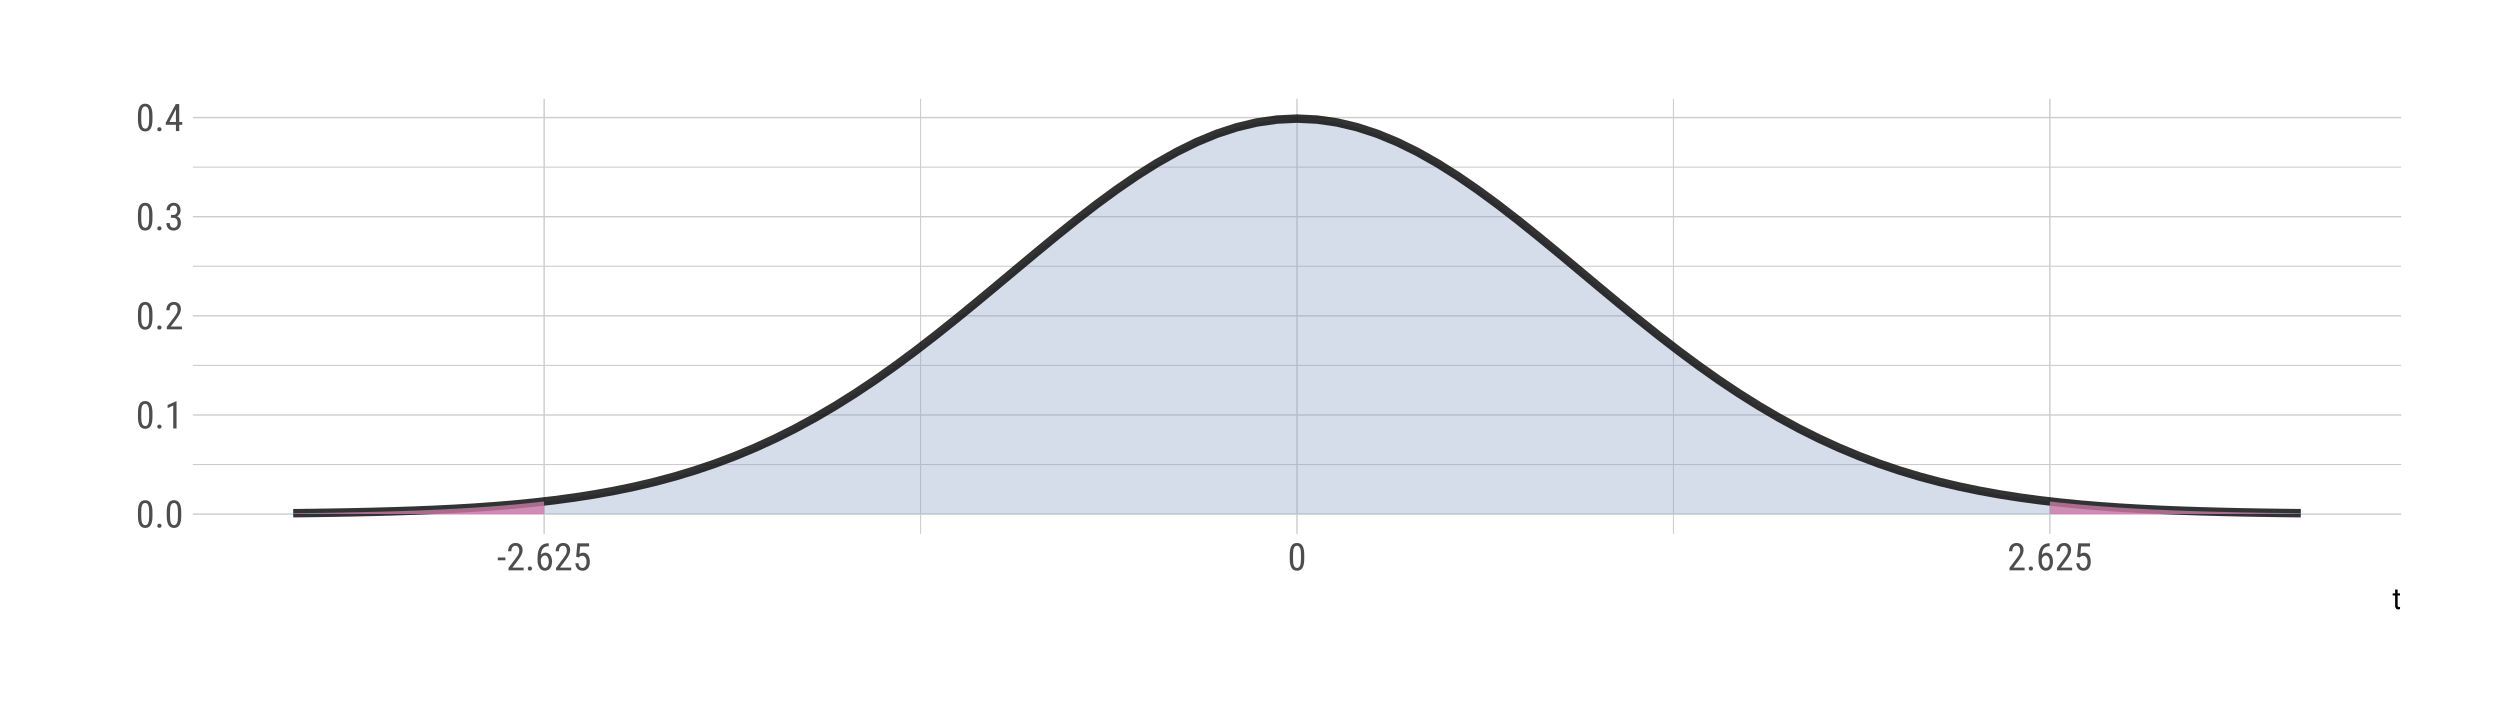
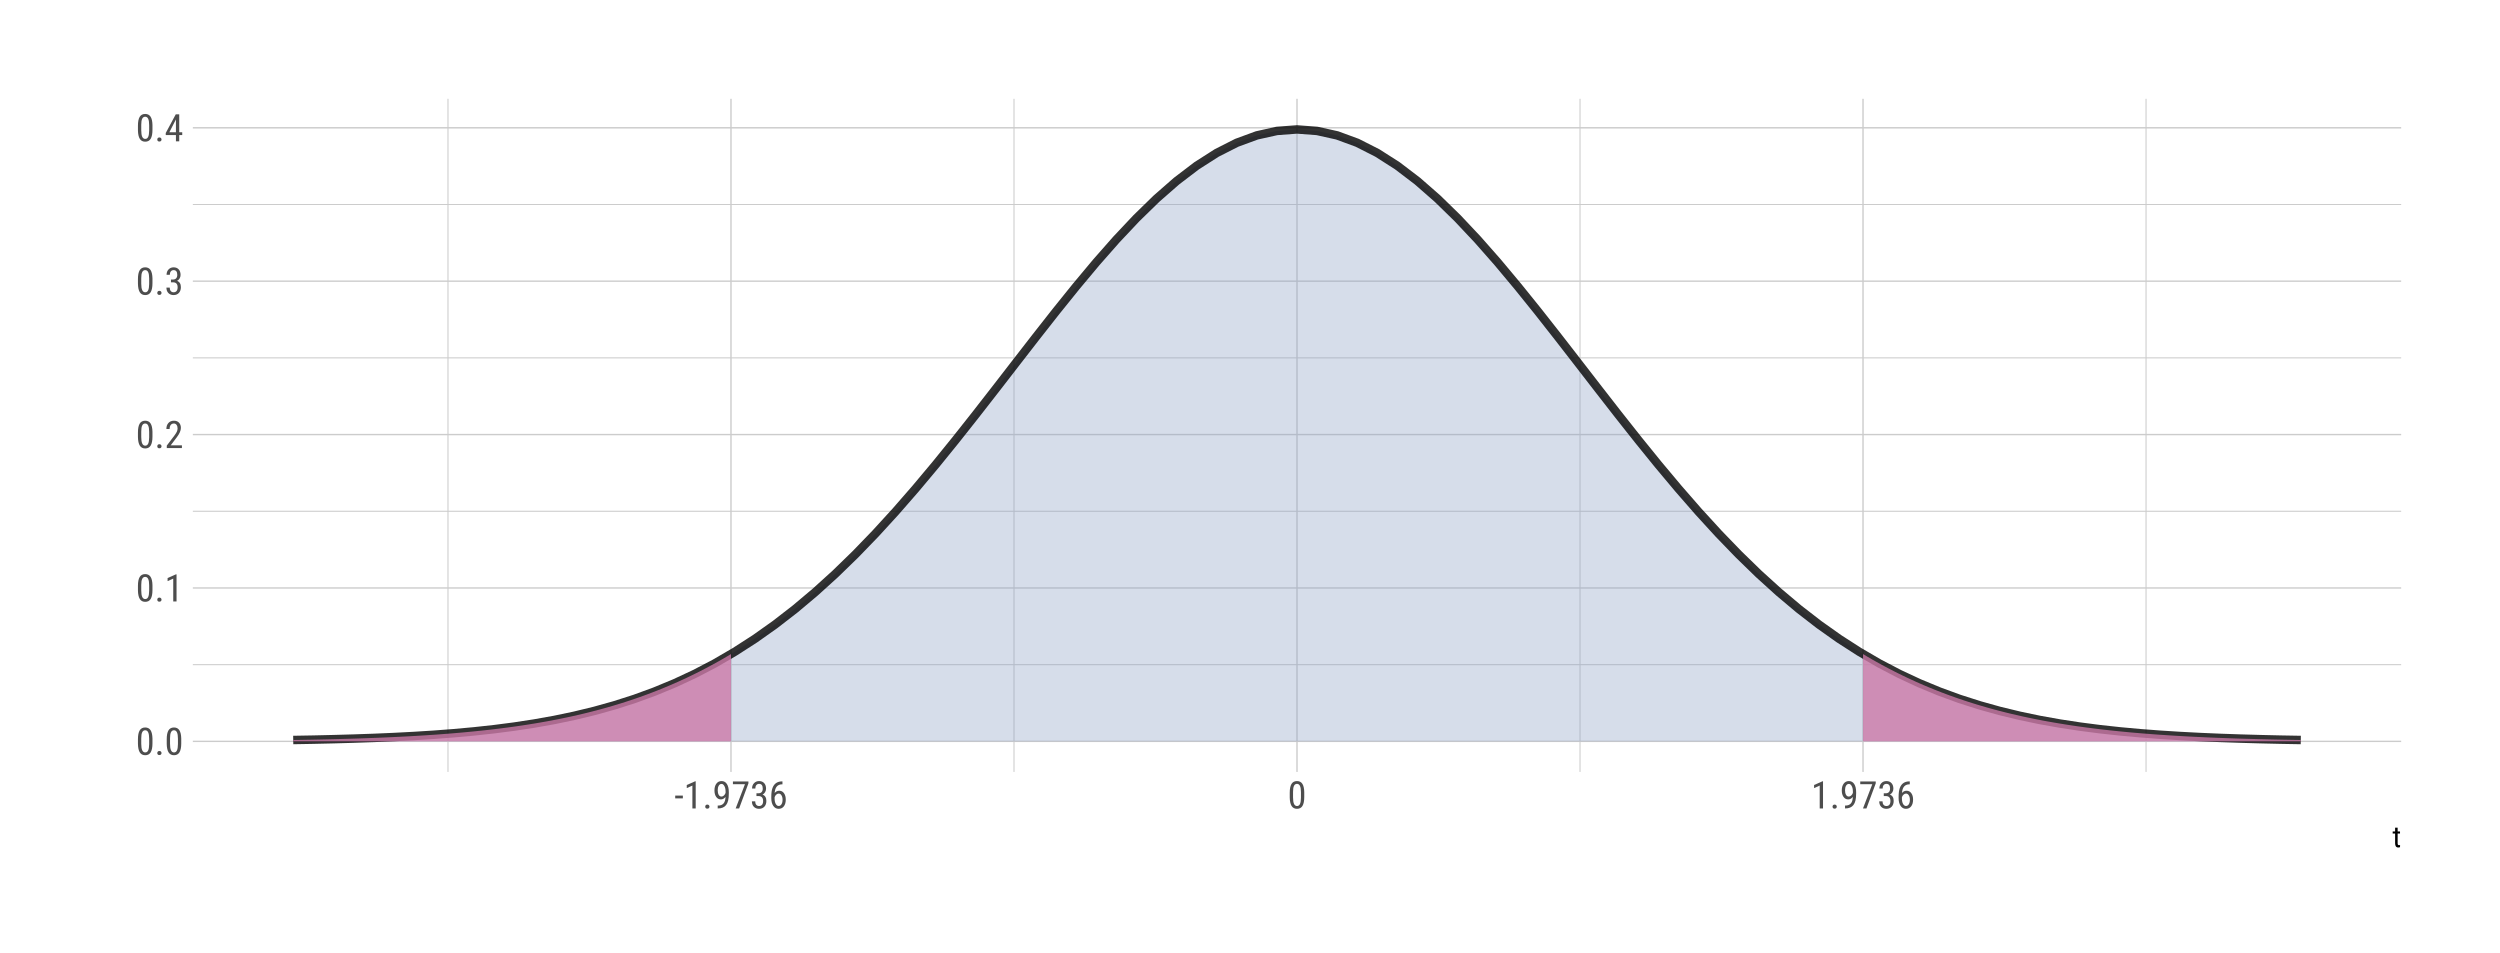
- <svg xmlns="http://www.w3.org/2000/svg" xmlns:xlink="http://www.w3.org/1999/xlink" width="756pt" height="216pt" viewBox="0 0 756 216" version="1.1">
+ <svg xmlns="http://www.w3.org/2000/svg" xmlns:xlink="http://www.w3.org/1999/xlink" width="756pt" height="288pt" viewBox="0 0 756 288" version="1.1">
  <defs>
    <g>
      <symbol overflow="visible" id="glyph0-0">
        <path style="stroke:none;" d="M 3.922 0 L 0.578 0 L 0.578 -8.172 L 3.922 -8.172 Z M 3.672 -0.484 L 3.672 -7.688 L 2.375 -4.094 Z M 0.844 -7.641 L 0.844 -0.531 L 2.109 -4.094 Z M 1.031 -0.297 L 3.453 -0.297 L 2.234 -3.703 Z M 2.234 -4.469 L 3.453 -7.875 L 1.031 -7.875 Z M 2.234 -4.469 " />
      </symbol>
      <symbol overflow="visible" id="glyph0-1">
        <path style="stroke:none;" d="M 5.031 -3.484 C 5.031 -2.273 4.852 -1.375 4.5 -0.781 C 4.145 -0.188 3.594 0.109 2.844 0.109 C 2.113 0.109 1.566 -0.176 1.203 -0.75 C 0.848 -1.32 0.66 -2.18 0.641 -3.328 L 0.641 -4.734 C 0.641 -5.93 0.816 -6.82 1.172 -7.406 C 1.523 -7.988 2.078 -8.281 2.828 -8.281 C 3.566 -8.281 4.113 -8 4.469 -7.438 C 4.82 -6.883 5.008 -6.047 5.031 -4.922 Z M 4.031 -4.906 C 4.031 -5.77 3.93 -6.406 3.734 -6.812 C 3.547 -7.227 3.242 -7.438 2.828 -7.438 C 2.422 -7.438 2.117 -7.234 1.922 -6.828 C 1.734 -6.43 1.641 -5.828 1.641 -5.016 L 1.641 -3.328 C 1.641 -2.461 1.738 -1.812 1.938 -1.375 C 2.133 -0.945 2.438 -0.734 2.844 -0.734 C 3.25 -0.734 3.547 -0.938 3.734 -1.344 C 3.922 -1.75 4.02 -2.375 4.031 -3.219 Z M 4.031 -4.906 " />
      </symbol>
      <symbol overflow="visible" id="glyph0-2">
        <path style="stroke:none;" d="M 0.812 -0.547 C 0.812 -0.723 0.863 -0.867 0.969 -0.984 C 1.07 -1.109 1.227 -1.172 1.438 -1.172 C 1.656 -1.172 1.816 -1.109 1.922 -0.984 C 2.035 -0.867 2.094 -0.723 2.094 -0.547 C 2.094 -0.367 2.035 -0.223 1.922 -0.109 C 1.816 0.004 1.656 0.062 1.438 0.062 C 1.227 0.062 1.07 0.004 0.969 -0.109 C 0.863 -0.223 0.812 -0.367 0.812 -0.547 Z M 0.812 -0.547 " />
      </symbol>
      <symbol overflow="visible" id="glyph0-3">
        <path style="stroke:none;" d="M 3.609 0 L 2.609 0 L 2.609 -6.922 L 0.906 -6.156 L 0.906 -7.094 L 3.453 -8.219 L 3.609 -8.219 Z M 3.609 0 " />
      </symbol>
      <symbol overflow="visible" id="glyph0-4">
        <path style="stroke:none;" d="M 5.234 0 L 0.656 0 L 0.656 -0.75 L 2.984 -3.828 C 3.336 -4.305 3.582 -4.695 3.719 -5 C 3.852 -5.312 3.922 -5.633 3.922 -5.969 C 3.922 -6.406 3.816 -6.758 3.609 -7.031 C 3.41 -7.301 3.148 -7.438 2.828 -7.438 C 2.41 -7.438 2.086 -7.289 1.859 -7 C 1.629 -6.719 1.516 -6.305 1.516 -5.766 L 0.531 -5.766 C 0.531 -6.516 0.734 -7.117 1.141 -7.578 C 1.555 -8.047 2.117 -8.281 2.828 -8.281 C 3.473 -8.281 3.984 -8.082 4.359 -7.688 C 4.734 -7.289 4.922 -6.758 4.922 -6.094 C 4.922 -5.289 4.5 -4.336 3.656 -3.234 L 1.844 -0.844 L 5.234 -0.844 Z M 5.234 0 " />
      </symbol>
      <symbol overflow="visible" id="glyph0-5">
        <path style="stroke:none;" d="M 1.922 -4.594 L 2.562 -4.594 C 2.969 -4.594 3.281 -4.719 3.5 -4.969 C 3.719 -5.219 3.828 -5.562 3.828 -6 C 3.828 -6.957 3.457 -7.438 2.719 -7.438 C 2.363 -7.438 2.082 -7.305 1.875 -7.047 C 1.676 -6.785 1.578 -6.445 1.578 -6.031 L 0.594 -6.031 C 0.594 -6.688 0.789 -7.223 1.188 -7.641 C 1.594 -8.066 2.102 -8.281 2.719 -8.281 C 3.363 -8.281 3.875 -8.078 4.25 -7.672 C 4.633 -7.273 4.828 -6.707 4.828 -5.969 C 4.828 -5.594 4.727 -5.238 4.531 -4.906 C 4.332 -4.582 4.078 -4.344 3.766 -4.188 C 4.535 -3.906 4.922 -3.27 4.922 -2.281 C 4.922 -1.551 4.719 -0.969 4.312 -0.531 C 3.906 -0.102 3.375 0.109 2.719 0.109 C 2.07 0.109 1.547 -0.094 1.141 -0.5 C 0.742 -0.914 0.547 -1.469 0.547 -2.156 L 1.547 -2.156 C 1.547 -1.719 1.648 -1.367 1.859 -1.109 C 2.066 -0.859 2.352 -0.734 2.719 -0.734 C 3.094 -0.734 3.391 -0.859 3.609 -1.109 C 3.828 -1.359 3.938 -1.738 3.938 -2.25 C 3.938 -3.25 3.461 -3.75 2.516 -3.75 L 1.922 -3.75 Z M 1.922 -4.594 " />
      </symbol>
      <symbol overflow="visible" id="glyph0-6">
        <path style="stroke:none;" d="M 4.422 -2.75 L 5.328 -2.75 L 5.328 -1.891 L 4.422 -1.891 L 4.422 0 L 3.422 0 L 3.422 -1.891 L 0.344 -1.891 L 0.344 -2.516 L 3.375 -8.172 L 4.422 -8.172 Z M 1.438 -2.75 L 3.422 -2.75 L 3.422 -6.625 Z M 1.438 -2.75 " />
      </symbol>
      <symbol overflow="visible" id="glyph0-7">
        <path style="stroke:none;" d="M 2.578 -3.047 L 0.266 -3.047 L 0.266 -3.891 L 2.578 -3.891 Z M 2.578 -3.047 " />
      </symbol>
      <symbol overflow="visible" id="glyph0-8">
-         <path style="stroke:none;" d="M 4.109 -8.188 L 4.109 -7.297 L 3.953 -7.297 C 3.285 -7.285 2.766 -7.062 2.391 -6.625 C 2.023 -6.195 1.812 -5.547 1.75 -4.672 C 2.113 -5.129 2.578 -5.359 3.141 -5.359 C 3.742 -5.359 4.223 -5.109 4.578 -4.609 C 4.93 -4.117 5.109 -3.473 5.109 -2.672 C 5.109 -1.805 4.91 -1.125 4.516 -0.625 C 4.129 -0.133 3.609 0.109 2.953 0.109 C 2.285 0.109 1.75 -0.18 1.344 -0.766 C 0.938 -1.359 0.734 -2.141 0.734 -3.109 L 0.734 -3.516 C 0.734 -4.629 0.852 -5.52 1.094 -6.188 C 1.344 -6.852 1.703 -7.348 2.172 -7.672 C 2.648 -8.004 3.242 -8.176 3.953 -8.188 Z M 2.969 -4.5 C 2.707 -4.5 2.461 -4.395 2.234 -4.188 C 2.004 -3.977 1.836 -3.719 1.734 -3.406 L 1.734 -3 C 1.734 -2.332 1.848 -1.789 2.078 -1.375 C 2.316 -0.957 2.609 -0.75 2.953 -0.75 C 3.316 -0.75 3.602 -0.922 3.812 -1.266 C 4.031 -1.609 4.141 -2.055 4.141 -2.609 C 4.141 -3.172 4.031 -3.625 3.812 -3.969 C 3.602 -4.32 3.32 -4.5 2.969 -4.5 Z M 2.969 -4.5 " />
+         <path style="stroke:none;" d="M 3.922 -3.5 C 3.523 -2.988 3.062 -2.734 2.531 -2.734 C 1.938 -2.734 1.461 -2.984 1.109 -3.484 C 0.754 -3.984 0.578 -4.641 0.578 -5.453 C 0.578 -6.305 0.77 -6.988 1.156 -7.5 C 1.539 -8.02 2.066 -8.281 2.734 -8.281 C 3.422 -8.281 3.957 -7.984 4.344 -7.391 C 4.727 -6.797 4.922 -5.969 4.922 -4.906 L 4.922 -4.609 C 4.922 -3.703 4.852 -2.969 4.719 -2.406 C 4.582 -1.844 4.379 -1.391 4.109 -1.047 C 3.848 -0.703 3.508 -0.441 3.094 -0.266 C 2.688 -0.086 2.176 0 1.562 0 L 1.562 -0.875 L 1.734 -0.875 C 2.43 -0.883 2.961 -1.098 3.328 -1.516 C 3.691 -1.93 3.891 -2.594 3.922 -3.5 Z M 2.703 -3.594 C 2.941 -3.594 3.176 -3.691 3.406 -3.891 C 3.633 -4.086 3.812 -4.352 3.938 -4.688 L 3.938 -5.125 C 3.938 -5.801 3.816 -6.352 3.578 -6.781 C 3.348 -7.207 3.066 -7.422 2.734 -7.422 C 2.367 -7.422 2.082 -7.242 1.875 -6.891 C 1.664 -6.535 1.562 -6.078 1.562 -5.516 C 1.562 -4.953 1.66 -4.488 1.859 -4.125 C 2.066 -3.77 2.348 -3.594 2.703 -3.594 Z M 2.703 -3.594 " />
      </symbol>
      <symbol overflow="visible" id="glyph0-9">
-         <path style="stroke:none;" d="M 1.062 -4.094 L 1.422 -8.172 L 4.969 -8.172 L 4.969 -7.219 L 2.25 -7.219 L 2.062 -4.984 C 2.395 -5.223 2.758 -5.344 3.156 -5.344 C 3.789 -5.344 4.285 -5.094 4.641 -4.594 C 5.004 -4.102 5.188 -3.441 5.188 -2.609 C 5.188 -1.766 4.988 -1.098 4.594 -0.609 C 4.207 -0.129 3.664 0.109 2.969 0.109 C 2.363 0.109 1.867 -0.086 1.484 -0.484 C 1.098 -0.891 0.875 -1.445 0.812 -2.156 L 1.75 -2.156 C 1.801 -1.688 1.93 -1.332 2.141 -1.094 C 2.359 -0.852 2.633 -0.734 2.969 -0.734 C 3.352 -0.734 3.656 -0.898 3.875 -1.234 C 4.094 -1.566 4.203 -2.02 4.203 -2.594 C 4.203 -3.125 4.082 -3.555 3.844 -3.891 C 3.613 -4.234 3.301 -4.406 2.906 -4.406 C 2.582 -4.406 2.316 -4.32 2.109 -4.156 L 1.859 -3.891 Z M 1.062 -4.094 " />
+         <path style="stroke:none;" d="M 5.172 -7.594 L 2.359 0 L 1.312 0 L 4.125 -7.328 L 0.484 -7.328 L 0.484 -8.172 L 5.172 -8.172 Z M 5.172 -7.594 " />
+       </symbol>
+       <symbol overflow="visible" id="glyph0-10">
+         <path style="stroke:none;" d="M 4.109 -8.188 L 4.109 -7.297 L 3.953 -7.297 C 3.285 -7.285 2.766 -7.062 2.391 -6.625 C 2.023 -6.195 1.812 -5.547 1.75 -4.672 C 2.113 -5.129 2.578 -5.359 3.141 -5.359 C 3.742 -5.359 4.223 -5.109 4.578 -4.609 C 4.93 -4.117 5.109 -3.473 5.109 -2.672 C 5.109 -1.805 4.91 -1.125 4.516 -0.625 C 4.129 -0.133 3.609 0.109 2.953 0.109 C 2.285 0.109 1.75 -0.18 1.344 -0.766 C 0.938 -1.359 0.734 -2.141 0.734 -3.109 L 0.734 -3.516 C 0.734 -4.629 0.852 -5.52 1.094 -6.188 C 1.344 -6.852 1.703 -7.348 2.172 -7.672 C 2.648 -8.004 3.242 -8.176 3.953 -8.188 Z M 2.969 -4.5 C 2.707 -4.5 2.461 -4.395 2.234 -4.188 C 2.004 -3.977 1.836 -3.719 1.734 -3.406 L 1.734 -3 C 1.734 -2.332 1.848 -1.789 2.078 -1.375 C 2.316 -0.957 2.609 -0.75 2.953 -0.75 C 3.316 -0.75 3.602 -0.922 3.812 -1.266 C 4.031 -1.609 4.141 -2.055 4.141 -2.609 C 4.141 -3.172 4.031 -3.625 3.812 -3.969 C 3.602 -4.32 3.32 -4.5 2.969 -4.5 Z M 2.969 -4.5 " />
      </symbol>
      <symbol overflow="visible" id="glyph1-0">
        <path style="stroke:none;" d="M 3.078 0 L 0.453 0 L 0.453 -6.406 L 3.078 -6.406 Z M 2.875 -0.375 L 2.875 -6.016 L 1.859 -3.203 Z M 0.656 -5.984 L 0.656 -0.406 L 1.641 -3.203 Z M 0.797 -0.234 L 2.703 -0.234 L 1.75 -2.891 Z M 1.75 -3.5 L 2.703 -6.156 L 0.797 -6.156 Z M 1.75 -3.5 " />
      </symbol>
      <symbol overflow="visible" id="glyph1-1">
        <path style="stroke:none;" d="M 1.594 -5.906 L 1.594 -4.75 L 2.312 -4.75 L 2.312 -4.125 L 1.594 -4.125 L 1.594 -1.172 C 1.594 -0.984 1.625 -0.844 1.688 -0.75 C 1.75 -0.656 1.859 -0.609 2.016 -0.609 C 2.109 -0.609 2.211 -0.625 2.328 -0.656 L 2.312 0 C 2.133 0.062 1.953 0.094 1.766 0.094 C 1.461 0.094 1.227 -0.016 1.062 -0.234 C 0.906 -0.461 0.828 -0.773 0.828 -1.172 L 0.828 -4.125 L 0.094 -4.125 L 0.094 -4.75 L 0.828 -4.75 L 0.828 -5.906 Z M 1.594 -5.906 " />
      </symbol>
    </g>
    <clipPath id="clip1">
-       <path d="M 58.316 140 L 726.113 140 L 726.113 141 L 58.316 141 Z M 58.316 140 " />
+       <path d="M 58.316 200 L 726.113 200 L 726.113 202 L 58.316 202 Z M 58.316 200 " />
    </clipPath>
    <clipPath id="clip2">
-       <path d="M 58.316 110 L 726.113 110 L 726.113 111 L 58.316 111 Z M 58.316 110 " />
+       <path d="M 58.316 154 L 726.113 154 L 726.113 155 L 58.316 155 Z M 58.316 154 " />
    </clipPath>
    <clipPath id="clip3">
-       <path d="M 58.316 80 L 726.113 80 L 726.113 81 L 58.316 81 Z M 58.316 80 " />
+       <path d="M 58.316 108 L 726.113 108 L 726.113 109 L 58.316 109 Z M 58.316 108 " />
    </clipPath>
    <clipPath id="clip4">
-       <path d="M 58.316 50 L 726.113 50 L 726.113 51 L 58.316 51 Z M 58.316 50 " />
+       <path d="M 58.316 61 L 726.113 61 L 726.113 62 L 58.316 62 Z M 58.316 61 " />
    </clipPath>
    <clipPath id="clip5">
-       <path d="M 278 29.887 L 279 29.887 L 279 161.434 L 278 161.434 Z M 278 29.887 " />
+       <path d="M 135 29.887 L 136 29.887 L 136 233.434 L 135 233.434 Z M 135 29.887 " />
    </clipPath>
    <clipPath id="clip6">
-       <path d="M 505 29.887 L 507 29.887 L 507 161.434 L 505 161.434 Z M 505 29.887 " />
+       <path d="M 306 29.887 L 307 29.887 L 307 233.434 L 306 233.434 Z M 306 29.887 " />
    </clipPath>
    <clipPath id="clip7">
-       <path d="M 58.316 155 L 726.113 155 L 726.113 156 L 58.316 156 Z M 58.316 155 " />
+       <path d="M 477 29.887 L 478 29.887 L 478 233.434 L 477 233.434 Z M 477 29.887 " />
    </clipPath>
    <clipPath id="clip8">
-       <path d="M 58.316 125 L 726.113 125 L 726.113 126 L 58.316 126 Z M 58.316 125 " />
+       <path d="M 648 29.887 L 650 29.887 L 650 233.434 L 648 233.434 Z M 648 29.887 " />
    </clipPath>
    <clipPath id="clip9">
-       <path d="M 58.316 95 L 726.113 95 L 726.113 96 L 58.316 96 Z M 58.316 95 " />
+       <path d="M 58.316 223 L 726.113 223 L 726.113 225 L 58.316 225 Z M 58.316 223 " />
    </clipPath>
    <clipPath id="clip10">
-       <path d="M 58.316 65 L 726.113 65 L 726.113 66 L 58.316 66 Z M 58.316 65 " />
+       <path d="M 58.316 177 L 726.113 177 L 726.113 179 L 58.316 179 Z M 58.316 177 " />
    </clipPath>
    <clipPath id="clip11">
-       <path d="M 58.316 35 L 726.113 35 L 726.113 36 L 58.316 36 Z M 58.316 35 " />
+       <path d="M 58.316 131 L 726.113 131 L 726.113 132 L 58.316 132 Z M 58.316 131 " />
    </clipPath>
    <clipPath id="clip12">
-       <path d="M 164 29.887 L 165 29.887 L 165 161.434 L 164 161.434 Z M 164 29.887 " />
+       <path d="M 58.316 84 L 726.113 84 L 726.113 86 L 58.316 86 Z M 58.316 84 " />
    </clipPath>
    <clipPath id="clip13">
-       <path d="M 392 29.887 L 393 29.887 L 393 161.434 L 392 161.434 Z M 392 29.887 " />
+       <path d="M 58.316 38 L 726.113 38 L 726.113 39 L 58.316 39 Z M 58.316 38 " />
    </clipPath>
    <clipPath id="clip14">
-       <path d="M 619 29.887 L 621 29.887 L 621 161.434 L 619 161.434 Z M 619 29.887 " />
+       <path d="M 220 29.887 L 222 29.887 L 222 233.434 L 220 233.434 Z M 220 29.887 " />
+     </clipPath>
+     <clipPath id="clip15">
+       <path d="M 392 29.887 L 393 29.887 L 393 233.434 L 392 233.434 Z M 392 29.887 " />
+     </clipPath>
+     <clipPath id="clip16">
+       <path d="M 563 29.887 L 564 29.887 L 564 233.434 L 563 233.434 Z M 563 29.887 " />
    </clipPath>
  </defs>
-   <g id="surface134">
-     <rect x="0" y="0" width="756" height="216" style="fill:rgb(100%,100%,100%);fill-opacity:1;stroke:none;" />
+   <g id="surface494">
+     <rect x="0" y="0" width="756" height="288" style="fill:rgb(100%,100%,100%);fill-opacity:1;stroke:none;" />
    <g clip-path="url(#clip1)" clip-rule="nonzero">
-       <path style="fill:none;stroke-width:0.32;stroke-linecap:butt;stroke-linejoin:round;stroke:rgb(80%,80%,80%);stroke-opacity:1;stroke-miterlimit:10;" d="M 58.316 140.469 L 726.113 140.469 " />
+       <path style="fill:none;stroke-width:0.32;stroke-linecap:butt;stroke-linejoin:round;stroke:rgb(80%,80%,80%);stroke-opacity:1;stroke-miterlimit:10;" d="M 58.316 200.992 L 726.113 200.992 " />
    </g>
    <g clip-path="url(#clip2)" clip-rule="nonzero">
-       <path style="fill:none;stroke-width:0.32;stroke-linecap:butt;stroke-linejoin:round;stroke:rgb(80%,80%,80%);stroke-opacity:1;stroke-miterlimit:10;" d="M 58.316 110.492 L 726.113 110.492 " />
+       <path style="fill:none;stroke-width:0.32;stroke-linecap:butt;stroke-linejoin:round;stroke:rgb(80%,80%,80%);stroke-opacity:1;stroke-miterlimit:10;" d="M 58.316 154.609 L 726.113 154.609 " />
    </g>
    <g clip-path="url(#clip3)" clip-rule="nonzero">
-       <path style="fill:none;stroke-width:0.32;stroke-linecap:butt;stroke-linejoin:round;stroke:rgb(80%,80%,80%);stroke-opacity:1;stroke-miterlimit:10;" d="M 58.316 80.516 L 726.113 80.516 " />
+       <path style="fill:none;stroke-width:0.32;stroke-linecap:butt;stroke-linejoin:round;stroke:rgb(80%,80%,80%);stroke-opacity:1;stroke-miterlimit:10;" d="M 58.316 108.223 L 726.113 108.223 " />
    </g>
    <g clip-path="url(#clip4)" clip-rule="nonzero">
-       <path style="fill:none;stroke-width:0.32;stroke-linecap:butt;stroke-linejoin:round;stroke:rgb(80%,80%,80%);stroke-opacity:1;stroke-miterlimit:10;" d="M 58.316 50.539 L 726.113 50.539 " />
+       <path style="fill:none;stroke-width:0.32;stroke-linecap:butt;stroke-linejoin:round;stroke:rgb(80%,80%,80%);stroke-opacity:1;stroke-miterlimit:10;" d="M 58.316 61.84 L 726.113 61.84 " />
    </g>
    <g clip-path="url(#clip5)" clip-rule="nonzero">
-       <path style="fill:none;stroke-width:0.32;stroke-linecap:butt;stroke-linejoin:round;stroke:rgb(80%,80%,80%);stroke-opacity:1;stroke-miterlimit:10;" d="M 278.387 161.434 L 278.387 29.887 " />
+       <path style="fill:none;stroke-width:0.32;stroke-linecap:butt;stroke-linejoin:round;stroke:rgb(80%,80%,80%);stroke-opacity:1;stroke-miterlimit:10;" d="M 135.469 233.434 L 135.469 29.887 " />
    </g>
    <g clip-path="url(#clip6)" clip-rule="nonzero">
-       <path style="fill:none;stroke-width:0.32;stroke-linecap:butt;stroke-linejoin:round;stroke:rgb(80%,80%,80%);stroke-opacity:1;stroke-miterlimit:10;" d="M 506.043 161.434 L 506.043 29.887 " />
+       <path style="fill:none;stroke-width:0.32;stroke-linecap:butt;stroke-linejoin:round;stroke:rgb(80%,80%,80%);stroke-opacity:1;stroke-miterlimit:10;" d="M 306.633 233.434 L 306.633 29.887 " />
    </g>
    <g clip-path="url(#clip7)" clip-rule="nonzero">
-       <path style="fill:none;stroke-width:0.427;stroke-linecap:butt;stroke-linejoin:round;stroke:rgb(80%,80%,80%);stroke-opacity:1;stroke-miterlimit:10;" d="M 58.316 155.457 L 726.113 155.457 " />
+       <path style="fill:none;stroke-width:0.32;stroke-linecap:butt;stroke-linejoin:round;stroke:rgb(80%,80%,80%);stroke-opacity:1;stroke-miterlimit:10;" d="M 477.797 233.434 L 477.797 29.887 " />
    </g>
    <g clip-path="url(#clip8)" clip-rule="nonzero">
-       <path style="fill:none;stroke-width:0.427;stroke-linecap:butt;stroke-linejoin:round;stroke:rgb(80%,80%,80%);stroke-opacity:1;stroke-miterlimit:10;" d="M 58.316 125.48 L 726.113 125.48 " />
+       <path style="fill:none;stroke-width:0.32;stroke-linecap:butt;stroke-linejoin:round;stroke:rgb(80%,80%,80%);stroke-opacity:1;stroke-miterlimit:10;" d="M 648.961 233.434 L 648.961 29.887 " />
    </g>
    <g clip-path="url(#clip9)" clip-rule="nonzero">
-       <path style="fill:none;stroke-width:0.427;stroke-linecap:butt;stroke-linejoin:round;stroke:rgb(80%,80%,80%);stroke-opacity:1;stroke-miterlimit:10;" d="M 58.316 95.504 L 726.113 95.504 " />
+       <path style="fill:none;stroke-width:0.427;stroke-linecap:butt;stroke-linejoin:round;stroke:rgb(80%,80%,80%);stroke-opacity:1;stroke-miterlimit:10;" d="M 58.316 224.184 L 726.113 224.184 " />
    </g>
    <g clip-path="url(#clip10)" clip-rule="nonzero">
-       <path style="fill:none;stroke-width:0.427;stroke-linecap:butt;stroke-linejoin:round;stroke:rgb(80%,80%,80%);stroke-opacity:1;stroke-miterlimit:10;" d="M 58.316 65.527 L 726.113 65.527 " />
+       <path style="fill:none;stroke-width:0.427;stroke-linecap:butt;stroke-linejoin:round;stroke:rgb(80%,80%,80%);stroke-opacity:1;stroke-miterlimit:10;" d="M 58.316 177.801 L 726.113 177.801 " />
    </g>
    <g clip-path="url(#clip11)" clip-rule="nonzero">
-       <path style="fill:none;stroke-width:0.427;stroke-linecap:butt;stroke-linejoin:round;stroke:rgb(80%,80%,80%);stroke-opacity:1;stroke-miterlimit:10;" d="M 58.316 35.551 L 726.113 35.551 " />
+       <path style="fill:none;stroke-width:0.427;stroke-linecap:butt;stroke-linejoin:round;stroke:rgb(80%,80%,80%);stroke-opacity:1;stroke-miterlimit:10;" d="M 58.316 131.418 L 726.113 131.418 " />
    </g>
    <g clip-path="url(#clip12)" clip-rule="nonzero">
-       <path style="fill:none;stroke-width:0.427;stroke-linecap:butt;stroke-linejoin:round;stroke:rgb(80%,80%,80%);stroke-opacity:1;stroke-miterlimit:10;" d="M 164.555 161.434 L 164.555 29.887 " />
+       <path style="fill:none;stroke-width:0.427;stroke-linecap:butt;stroke-linejoin:round;stroke:rgb(80%,80%,80%);stroke-opacity:1;stroke-miterlimit:10;" d="M 58.316 85.031 L 726.113 85.031 " />
    </g>
    <g clip-path="url(#clip13)" clip-rule="nonzero">
-       <path style="fill:none;stroke-width:0.427;stroke-linecap:butt;stroke-linejoin:round;stroke:rgb(80%,80%,80%);stroke-opacity:1;stroke-miterlimit:10;" d="M 392.215 161.434 L 392.215 29.887 " />
+       <path style="fill:none;stroke-width:0.427;stroke-linecap:butt;stroke-linejoin:round;stroke:rgb(80%,80%,80%);stroke-opacity:1;stroke-miterlimit:10;" d="M 58.316 38.648 L 726.113 38.648 " />
    </g>
    <g clip-path="url(#clip14)" clip-rule="nonzero">
-       <path style="fill:none;stroke-width:0.427;stroke-linecap:butt;stroke-linejoin:round;stroke:rgb(80%,80%,80%);stroke-opacity:1;stroke-miterlimit:10;" d="M 619.871 161.434 L 619.871 29.887 " />
+       <path style="fill:none;stroke-width:0.427;stroke-linecap:butt;stroke-linejoin:round;stroke:rgb(80%,80%,80%);stroke-opacity:1;stroke-miterlimit:10;" d="M 221.051 233.434 L 221.051 29.887 " />
    </g>
-     <path style=" stroke:none;fill-rule:nonzero;fill:rgb(54.51%,61.569%,76.471%);fill-opacity:0.349;" d="M 88.672 155.195 L 94.742 155.121 L 100.812 155.031 L 106.883 154.922 L 112.953 154.785 L 119.023 154.617 L 125.094 154.414 L 131.168 154.168 L 137.238 153.867 L 143.309 153.512 L 149.379 153.082 L 155.449 152.578 L 161.52 151.977 L 167.59 151.277 L 173.664 150.457 L 179.734 149.508 L 185.805 148.414 L 191.875 147.156 L 197.945 145.727 L 204.016 144.102 L 210.086 142.27 L 216.16 140.219 L 222.23 137.938 L 228.301 135.41 L 234.371 132.629 L 240.441 129.594 L 246.512 126.293 L 252.582 122.734 L 258.656 118.922 L 264.727 114.863 L 270.797 110.574 L 276.867 106.074 L 282.938 101.387 L 289.008 96.547 L 295.078 91.586 L 301.152 86.547 L 307.223 81.473 L 313.293 76.41 L 319.363 71.418 L 325.434 66.547 L 331.504 61.852 L 337.574 57.395 L 343.648 53.223 L 349.719 49.395 L 355.789 45.965 L 361.859 42.973 L 367.93 40.465 L 374 38.477 L 380.07 37.035 L 386.145 36.16 L 392.215 35.867 L 398.285 36.16 L 404.355 37.035 L 410.426 38.477 L 416.496 40.465 L 422.57 42.973 L 428.641 45.965 L 434.711 49.395 L 440.781 53.223 L 446.852 57.395 L 452.922 61.852 L 458.992 66.547 L 465.066 71.418 L 471.137 76.41 L 477.207 81.473 L 483.277 86.547 L 489.348 91.586 L 495.418 96.547 L 501.488 101.387 L 507.562 106.074 L 513.633 110.574 L 519.703 114.863 L 525.773 118.922 L 531.844 122.734 L 537.914 126.293 L 543.984 129.594 L 550.059 132.629 L 556.129 135.41 L 562.199 137.938 L 568.27 140.219 L 574.34 142.27 L 580.41 144.102 L 586.48 145.727 L 592.555 147.156 L 598.625 148.414 L 604.695 149.508 L 610.766 150.457 L 616.836 151.277 L 622.906 151.977 L 628.977 152.578 L 635.051 153.082 L 641.121 153.512 L 647.191 153.867 L 653.262 154.168 L 659.332 154.414 L 665.402 154.617 L 671.473 154.785 L 677.547 154.922 L 683.617 155.031 L 689.688 155.121 L 695.758 155.195 L 695.758 155.457 L 88.672 155.457 Z M 88.672 155.195 " />
-     <path style="fill:none;stroke-width:2.561;stroke-linecap:butt;stroke-linejoin:round;stroke:rgb(0%,0%,0%);stroke-opacity:0.8;stroke-miterlimit:10;" d="M 88.672 155.195 L 94.742 155.121 L 100.812 155.031 L 106.883 154.922 L 112.953 154.785 L 119.023 154.617 L 125.094 154.414 L 131.168 154.168 L 137.238 153.867 L 143.309 153.512 L 149.379 153.082 L 155.449 152.578 L 161.52 151.977 L 167.59 151.277 L 173.664 150.457 L 179.734 149.508 L 185.805 148.414 L 191.875 147.156 L 197.945 145.727 L 204.016 144.102 L 210.086 142.27 L 216.16 140.219 L 222.23 137.938 L 228.301 135.41 L 234.371 132.629 L 240.441 129.594 L 246.512 126.293 L 252.582 122.734 L 258.656 118.922 L 264.727 114.863 L 270.797 110.574 L 276.867 106.074 L 282.938 101.387 L 289.008 96.547 L 295.078 91.586 L 301.152 86.547 L 307.223 81.473 L 313.293 76.41 L 319.363 71.418 L 325.434 66.547 L 331.504 61.852 L 337.574 57.395 L 343.648 53.223 L 349.719 49.395 L 355.789 45.965 L 361.859 42.973 L 367.93 40.465 L 374 38.477 L 380.07 37.035 L 386.145 36.16 L 392.215 35.867 L 398.285 36.16 L 404.355 37.035 L 410.426 38.477 L 416.496 40.465 L 422.57 42.973 L 428.641 45.965 L 434.711 49.395 L 440.781 53.223 L 446.852 57.395 L 452.922 61.852 L 458.992 66.547 L 465.066 71.418 L 471.137 76.41 L 477.207 81.473 L 483.277 86.547 L 489.348 91.586 L 495.418 96.547 L 501.488 101.387 L 507.562 106.074 L 513.633 110.574 L 519.703 114.863 L 525.773 118.922 L 531.844 122.734 L 537.914 126.293 L 543.984 129.594 L 550.059 132.629 L 556.129 135.41 L 562.199 137.938 L 568.27 140.219 L 574.34 142.27 L 580.41 144.102 L 586.48 145.727 L 592.555 147.156 L 598.625 148.414 L 604.695 149.508 L 610.766 150.457 L 616.836 151.277 L 622.906 151.977 L 628.977 152.578 L 635.051 153.082 L 641.121 153.512 L 647.191 153.867 L 653.262 154.168 L 659.332 154.414 L 665.402 154.617 L 671.473 154.785 L 677.547 154.922 L 683.617 155.031 L 689.688 155.121 L 695.758 155.195 " />
-     <path style=" stroke:none;fill-rule:nonzero;fill:rgb(80%,47.451%,65.49%);fill-opacity:0.8;" d="M 619.871 151.641 L 620.629 151.727 L 621.391 151.812 L 622.148 151.898 L 622.906 151.977 L 623.668 152.059 L 625.184 152.215 L 625.941 152.289 L 626.703 152.363 L 627.461 152.438 L 628.977 152.578 L 629.738 152.645 L 631.254 152.777 L 632.012 152.84 L 632.773 152.902 L 633.531 152.965 L 634.289 153.023 L 635.051 153.082 L 635.809 153.141 L 637.324 153.25 L 638.086 153.305 L 638.844 153.359 L 640.359 153.461 L 641.121 153.512 L 643.395 153.652 L 644.156 153.695 L 644.914 153.742 L 645.672 153.785 L 646.434 153.828 L 647.191 153.867 L 647.949 153.91 L 648.707 153.949 L 649.469 153.988 L 650.227 154.023 L 650.984 154.062 L 651.742 154.098 L 652.504 154.133 L 653.262 154.168 L 654.02 154.199 L 654.781 154.234 L 657.055 154.328 L 657.816 154.355 L 658.574 154.387 L 660.09 154.441 L 660.852 154.469 L 661.609 154.496 L 662.367 154.52 L 663.125 154.547 L 663.887 154.57 L 665.402 154.617 L 666.164 154.641 L 666.922 154.664 L 667.68 154.684 L 668.438 154.707 L 669.199 154.727 L 671.473 154.785 L 672.234 154.805 L 672.992 154.82 L 673.75 154.84 L 674.508 154.855 L 675.27 154.875 L 676.785 154.906 L 677.547 154.922 L 679.062 154.953 L 679.82 154.965 L 680.582 154.98 L 681.34 154.992 L 682.098 155.008 L 682.855 155.02 L 683.617 155.031 L 684.375 155.047 L 685.891 155.07 L 686.652 155.078 L 688.168 155.102 L 688.93 155.113 L 689.688 155.121 L 690.445 155.133 L 691.203 155.141 L 691.965 155.152 L 694.238 155.176 L 695 155.188 L 695.758 155.195 L 695.758 155.457 L 619.871 155.457 Z M 619.871 151.641 " />
-     <path style=" stroke:none;fill-rule:nonzero;fill:rgb(80%,47.451%,65.49%);fill-opacity:0.8;" d="M 88.672 155.195 L 89.43 155.188 L 90.188 155.176 L 90.945 155.168 L 91.707 155.16 L 92.465 155.152 L 93.223 155.141 L 93.98 155.133 L 94.742 155.121 L 95.5 155.113 L 96.258 155.102 L 97.02 155.09 L 97.777 155.078 L 98.535 155.07 L 99.293 155.059 L 100.055 155.047 L 100.812 155.031 L 102.328 155.008 L 103.09 154.992 L 103.848 154.98 L 104.605 154.965 L 105.363 154.953 L 106.125 154.938 L 107.641 154.906 L 108.402 154.891 L 109.16 154.875 L 109.918 154.855 L 110.676 154.84 L 111.438 154.82 L 112.195 154.805 L 113.711 154.766 L 114.473 154.746 L 115.988 154.707 L 116.75 154.684 L 117.508 154.664 L 119.023 154.617 L 119.785 154.594 L 121.301 154.547 L 122.059 154.52 L 122.82 154.496 L 125.094 154.414 L 125.855 154.387 L 126.613 154.355 L 127.371 154.328 L 128.133 154.297 L 129.648 154.234 L 130.406 154.199 L 131.168 154.168 L 133.441 154.062 L 134.203 154.023 L 134.961 153.988 L 136.477 153.91 L 137.238 153.867 L 137.996 153.828 L 138.754 153.785 L 139.516 153.742 L 140.273 153.695 L 141.031 153.652 L 141.789 153.605 L 142.551 153.559 L 143.309 153.512 L 144.824 153.41 L 145.586 153.359 L 147.859 153.195 L 148.621 153.141 L 150.137 153.023 L 150.898 152.965 L 153.172 152.777 L 153.934 152.711 L 155.449 152.578 L 156.207 152.508 L 156.969 152.438 L 158.484 152.289 L 159.246 152.215 L 160.762 152.059 L 161.52 151.977 L 162.281 151.898 L 164.555 151.641 L 164.555 155.457 L 88.672 155.457 Z M 88.672 155.195 " />
+     <g clip-path="url(#clip15)" clip-rule="nonzero">
+       <path style="fill:none;stroke-width:0.427;stroke-linecap:butt;stroke-linejoin:round;stroke:rgb(80%,80%,80%);stroke-opacity:1;stroke-miterlimit:10;" d="M 392.215 233.434 L 392.215 29.887 " />
+     </g>
+     <g clip-path="url(#clip16)" clip-rule="nonzero">
+       <path style="fill:none;stroke-width:0.427;stroke-linecap:butt;stroke-linejoin:round;stroke:rgb(80%,80%,80%);stroke-opacity:1;stroke-miterlimit:10;" d="M 563.379 233.434 L 563.379 29.887 " />
+     </g>
+     <path style=" stroke:none;fill-rule:nonzero;fill:rgb(54.51%,61.569%,76.471%);fill-opacity:0.349;" d="M 88.672 223.777 L 94.742 223.668 L 100.812 223.527 L 106.883 223.355 L 112.953 223.145 L 119.023 222.887 L 125.094 222.57 L 131.168 222.188 L 137.238 221.727 L 143.309 221.172 L 149.379 220.512 L 155.449 219.727 L 161.52 218.801 L 167.59 217.719 L 173.664 216.449 L 179.734 214.98 L 185.805 213.285 L 191.875 211.344 L 197.945 209.125 L 204.016 206.613 L 210.086 203.781 L 216.16 200.609 L 222.23 197.074 L 228.301 193.164 L 234.371 188.863 L 240.441 184.164 L 246.512 179.059 L 252.582 173.555 L 258.656 167.652 L 264.727 161.371 L 270.797 154.734 L 276.867 147.77 L 282.938 140.52 L 289.008 133.031 L 295.078 125.355 L 301.152 117.555 L 307.223 109.703 L 313.293 101.875 L 319.363 94.148 L 325.434 86.613 L 331.504 79.348 L 337.574 72.449 L 343.648 65.996 L 349.719 60.074 L 355.789 54.762 L 361.859 50.133 L 367.93 46.254 L 374 43.176 L 380.07 40.945 L 386.145 39.594 L 392.215 39.141 L 398.285 39.594 L 404.355 40.945 L 410.426 43.176 L 416.496 46.254 L 422.57 50.133 L 428.641 54.762 L 434.711 60.074 L 440.781 65.996 L 446.852 72.449 L 452.922 79.348 L 458.992 86.613 L 465.066 94.148 L 471.137 101.875 L 477.207 109.703 L 483.277 117.555 L 489.348 125.355 L 495.418 133.031 L 501.488 140.52 L 507.562 147.77 L 513.633 154.734 L 519.703 161.371 L 525.773 167.652 L 531.844 173.555 L 537.914 179.059 L 543.984 184.164 L 550.059 188.863 L 556.129 193.164 L 562.199 197.074 L 568.27 200.609 L 574.34 203.781 L 580.41 206.613 L 586.48 209.125 L 592.555 211.344 L 598.625 213.285 L 604.695 214.98 L 610.766 216.449 L 616.836 217.719 L 622.906 218.801 L 628.977 219.727 L 635.051 220.512 L 641.121 221.172 L 647.191 221.727 L 653.262 222.188 L 659.332 222.57 L 665.402 222.887 L 671.473 223.145 L 677.547 223.355 L 683.617 223.527 L 689.688 223.668 L 695.758 223.777 L 695.758 224.184 L 88.672 224.184 Z M 88.672 223.777 " />
+     <path style="fill:none;stroke-width:2.561;stroke-linecap:butt;stroke-linejoin:round;stroke:rgb(0%,0%,0%);stroke-opacity:0.8;stroke-miterlimit:10;" d="M 88.672 223.777 L 94.742 223.668 L 100.812 223.527 L 106.883 223.355 L 112.953 223.145 L 119.023 222.887 L 125.094 222.57 L 131.168 222.188 L 137.238 221.727 L 143.309 221.172 L 149.379 220.512 L 155.449 219.727 L 161.52 218.801 L 167.59 217.719 L 173.664 216.449 L 179.734 214.98 L 185.805 213.285 L 191.875 211.344 L 197.945 209.125 L 204.016 206.613 L 210.086 203.781 L 216.16 200.609 L 222.23 197.074 L 228.301 193.164 L 234.371 188.863 L 240.441 184.164 L 246.512 179.059 L 252.582 173.555 L 258.656 167.652 L 264.727 161.371 L 270.797 154.734 L 276.867 147.77 L 282.938 140.52 L 289.008 133.031 L 295.078 125.355 L 301.152 117.555 L 307.223 109.703 L 313.293 101.875 L 319.363 94.148 L 325.434 86.613 L 331.504 79.348 L 337.574 72.449 L 343.648 65.996 L 349.719 60.074 L 355.789 54.762 L 361.859 50.133 L 367.93 46.254 L 374 43.176 L 380.07 40.945 L 386.145 39.594 L 392.215 39.141 L 398.285 39.594 L 404.355 40.945 L 410.426 43.176 L 416.496 46.254 L 422.57 50.133 L 428.641 54.762 L 434.711 60.074 L 440.781 65.996 L 446.852 72.449 L 452.922 79.348 L 458.992 86.613 L 465.066 94.148 L 471.137 101.875 L 477.207 109.703 L 483.277 117.555 L 489.348 125.355 L 495.418 133.031 L 501.488 140.52 L 507.562 147.77 L 513.633 154.734 L 519.703 161.371 L 525.773 167.652 L 531.844 173.555 L 537.914 179.059 L 543.984 184.164 L 550.059 188.863 L 556.129 193.164 L 562.199 197.074 L 568.27 200.609 L 574.34 203.781 L 580.41 206.613 L 586.48 209.125 L 592.555 211.344 L 598.625 213.285 L 604.695 214.98 L 610.766 216.449 L 616.836 217.719 L 622.906 218.801 L 628.977 219.727 L 635.051 220.512 L 641.121 221.172 L 647.191 221.727 L 653.262 222.188 L 659.332 222.57 L 665.402 222.887 L 671.473 223.145 L 677.547 223.355 L 683.617 223.527 L 689.688 223.668 L 695.758 223.777 " />
+     <path style=" stroke:none;fill-rule:nonzero;fill:rgb(80%,47.451%,65.49%);fill-opacity:0.8;" d="M 563.379 197.793 L 564.703 198.578 L 566.027 199.348 L 567.348 200.098 L 568.672 200.832 L 569.996 201.547 L 571.32 202.246 L 572.645 202.93 L 573.969 203.598 L 575.293 204.246 L 576.617 204.883 L 577.941 205.5 L 579.262 206.105 L 580.586 206.691 L 581.91 207.262 L 583.234 207.82 L 584.559 208.363 L 585.883 208.891 L 587.207 209.406 L 588.531 209.906 L 589.855 210.395 L 591.176 210.867 L 592.5 211.324 L 593.824 211.773 L 595.148 212.207 L 596.473 212.629 L 597.797 213.039 L 599.121 213.434 L 600.445 213.82 L 601.77 214.195 L 603.094 214.559 L 604.414 214.91 L 605.738 215.25 L 607.062 215.582 L 608.387 215.902 L 609.711 216.211 L 611.035 216.512 L 612.359 216.801 L 613.684 217.082 L 615.008 217.355 L 616.328 217.617 L 617.652 217.875 L 618.977 218.121 L 620.301 218.355 L 621.625 218.586 L 622.949 218.809 L 624.273 219.023 L 625.598 219.23 L 626.922 219.43 L 628.242 219.625 L 629.566 219.809 L 630.891 219.988 L 632.215 220.16 L 633.539 220.328 L 634.863 220.488 L 636.188 220.645 L 637.512 220.793 L 638.836 220.938 L 640.16 221.074 L 641.48 221.207 L 642.805 221.336 L 644.129 221.461 L 645.453 221.578 L 646.777 221.691 L 648.102 221.801 L 649.426 221.906 L 650.75 222.008 L 652.074 222.105 L 653.395 222.199 L 656.043 222.371 L 658.691 222.535 L 661.34 222.684 L 662.664 222.75 L 663.988 222.82 L 665.309 222.883 L 666.633 222.945 L 667.957 223.004 L 670.605 223.113 L 671.93 223.164 L 675.902 223.305 L 677.223 223.348 L 681.195 223.465 L 683.844 223.535 L 687.816 223.629 L 689.141 223.656 L 690.461 223.684 L 691.785 223.707 L 693.109 223.734 L 694.434 223.758 L 695.758 223.777 L 695.758 224.184 L 563.379 224.184 Z M 563.379 197.793 " />
+     <path style=" stroke:none;fill-rule:nonzero;fill:rgb(80%,47.451%,65.49%);fill-opacity:0.8;" d="M 88.672 223.777 L 89.992 223.758 L 91.316 223.734 L 92.641 223.707 L 93.965 223.684 L 96.613 223.629 L 100.586 223.535 L 101.91 223.5 L 103.23 223.465 L 107.203 223.348 L 108.527 223.305 L 112.5 223.164 L 113.824 223.113 L 115.145 223.059 L 116.469 223.004 L 117.793 222.945 L 120.441 222.82 L 121.766 222.75 L 123.09 222.684 L 125.738 222.535 L 127.059 222.453 L 128.383 222.371 L 131.031 222.199 L 132.355 222.105 L 133.68 222.008 L 135.004 221.906 L 136.328 221.801 L 137.652 221.691 L 138.973 221.578 L 140.297 221.461 L 141.621 221.336 L 142.945 221.207 L 144.27 221.074 L 145.594 220.938 L 146.918 220.793 L 148.242 220.645 L 149.566 220.488 L 150.891 220.328 L 152.211 220.16 L 153.535 219.988 L 154.859 219.809 L 156.184 219.625 L 157.508 219.43 L 158.832 219.23 L 160.156 219.023 L 161.48 218.809 L 162.805 218.586 L 164.125 218.355 L 165.449 218.121 L 166.773 217.875 L 168.098 217.617 L 169.422 217.355 L 170.746 217.082 L 172.07 216.801 L 173.395 216.512 L 174.719 216.211 L 176.039 215.902 L 177.363 215.582 L 178.688 215.25 L 180.012 214.91 L 181.336 214.559 L 182.66 214.195 L 183.984 213.82 L 185.309 213.434 L 186.633 213.039 L 187.957 212.629 L 189.277 212.207 L 190.602 211.773 L 191.926 211.324 L 193.25 210.867 L 194.574 210.395 L 195.898 209.906 L 197.223 209.406 L 198.547 208.891 L 199.871 208.363 L 201.191 207.82 L 202.516 207.262 L 203.84 206.691 L 205.164 206.105 L 206.488 205.5 L 207.812 204.883 L 209.137 204.246 L 210.461 203.598 L 211.785 202.93 L 213.105 202.246 L 214.43 201.547 L 215.754 200.832 L 217.078 200.098 L 218.402 199.348 L 219.727 198.578 L 221.051 197.793 L 221.051 224.184 L 88.672 224.184 Z M 88.672 223.777 " />
    <g style="fill:rgb(30.196%,30.196%,30.196%);fill-opacity:1;">
-       <use xlink:href="#glyph0-1" x="41.074" y="159.543" />
-       <use xlink:href="#glyph0-2" x="46.751" y="159.543" />
-       <use xlink:href="#glyph0-1" x="49.778" y="159.543" />
+       <use xlink:href="#glyph0-1" x="41.074" y="228.27" />
+       <use xlink:href="#glyph0-2" x="46.751" y="228.27" />
+       <use xlink:href="#glyph0-1" x="49.778" y="228.27" />
    </g>
    <g style="fill:rgb(30.196%,30.196%,30.196%);fill-opacity:1;">
-       <use xlink:href="#glyph0-1" x="41.074" y="129.566" />
-       <use xlink:href="#glyph0-2" x="46.751" y="129.566" />
-       <use xlink:href="#glyph0-3" x="49.778" y="129.566" />
+       <use xlink:href="#glyph0-1" x="41.074" y="181.887" />
+       <use xlink:href="#glyph0-2" x="46.751" y="181.887" />
+       <use xlink:href="#glyph0-3" x="49.778" y="181.887" />
    </g>
    <g style="fill:rgb(30.196%,30.196%,30.196%);fill-opacity:1;">
-       <use xlink:href="#glyph0-1" x="41.074" y="99.59" />
-       <use xlink:href="#glyph0-2" x="46.751" y="99.59" />
-       <use xlink:href="#glyph0-4" x="49.778" y="99.59" />
+       <use xlink:href="#glyph0-1" x="41.074" y="135.504" />
+       <use xlink:href="#glyph0-2" x="46.751" y="135.504" />
+       <use xlink:href="#glyph0-4" x="49.778" y="135.504" />
    </g>
    <g style="fill:rgb(30.196%,30.196%,30.196%);fill-opacity:1;">
-       <use xlink:href="#glyph0-1" x="41.074" y="69.613" />
-       <use xlink:href="#glyph0-2" x="46.751" y="69.613" />
-       <use xlink:href="#glyph0-5" x="49.778" y="69.613" />
+       <use xlink:href="#glyph0-1" x="41.074" y="89.121" />
+       <use xlink:href="#glyph0-2" x="46.751" y="89.121" />
+       <use xlink:href="#glyph0-5" x="49.778" y="89.121" />
    </g>
    <g style="fill:rgb(30.196%,30.196%,30.196%);fill-opacity:1;">
-       <use xlink:href="#glyph0-1" x="41.074" y="39.637" />
-       <use xlink:href="#glyph0-2" x="46.751" y="39.637" />
-       <use xlink:href="#glyph0-6" x="49.778" y="39.637" />
+       <use xlink:href="#glyph0-1" x="41.074" y="42.738" />
+       <use xlink:href="#glyph0-2" x="46.751" y="42.738" />
+       <use xlink:href="#glyph0-6" x="49.778" y="42.738" />
    </g>
    <g style="fill:rgb(30.196%,30.196%,30.196%);fill-opacity:1;">
-       <use xlink:href="#glyph0-7" x="150.262" y="172.477" />
-       <use xlink:href="#glyph0-4" x="153.114" y="172.477" />
-       <use xlink:href="#glyph0-2" x="158.791" y="172.477" />
-       <use xlink:href="#glyph0-8" x="161.818" y="172.477" />
-       <use xlink:href="#glyph0-4" x="167.495" y="172.477" />
-       <use xlink:href="#glyph0-9" x="173.172" y="172.477" />
+       <use xlink:href="#glyph0-7" x="203.918" y="244.477" />
+       <use xlink:href="#glyph0-3" x="206.771" y="244.477" />
+       <use xlink:href="#glyph0-2" x="212.448" y="244.477" />
+       <use xlink:href="#glyph0-8" x="215.474" y="244.477" />
+       <use xlink:href="#glyph0-9" x="221.151" y="244.477" />
+       <use xlink:href="#glyph0-5" x="226.828" y="244.477" />
+       <use xlink:href="#glyph0-10" x="232.505" y="244.477" />
    </g>
    <g style="fill:rgb(30.196%,30.196%,30.196%);fill-opacity:1;">
-       <use xlink:href="#glyph0-1" x="389.375" y="172.477" />
+       <use xlink:href="#glyph0-1" x="389.375" y="244.477" />
    </g>
    <g style="fill:rgb(30.196%,30.196%,30.196%);fill-opacity:1;">
-       <use xlink:href="#glyph0-4" x="607.004" y="172.477" />
-       <use xlink:href="#glyph0-2" x="612.681" y="172.477" />
-       <use xlink:href="#glyph0-8" x="615.708" y="172.477" />
-       <use xlink:href="#glyph0-4" x="621.385" y="172.477" />
-       <use xlink:href="#glyph0-9" x="627.062" y="172.477" />
+       <use xlink:href="#glyph0-3" x="547.672" y="244.477" />
+       <use xlink:href="#glyph0-2" x="553.349" y="244.477" />
+       <use xlink:href="#glyph0-8" x="556.375" y="244.477" />
+       <use xlink:href="#glyph0-9" x="562.052" y="244.477" />
+       <use xlink:href="#glyph0-5" x="567.729" y="244.477" />
+       <use xlink:href="#glyph0-10" x="573.406" y="244.477" />
    </g>
    <g style="fill:rgb(0%,0%,0%);fill-opacity:1;">
-       <use xlink:href="#glyph1-1" x="723.453" y="184.191" />
+       <use xlink:href="#glyph1-1" x="723.453" y="256.191" />
    </g>
  </g>
</svg>
